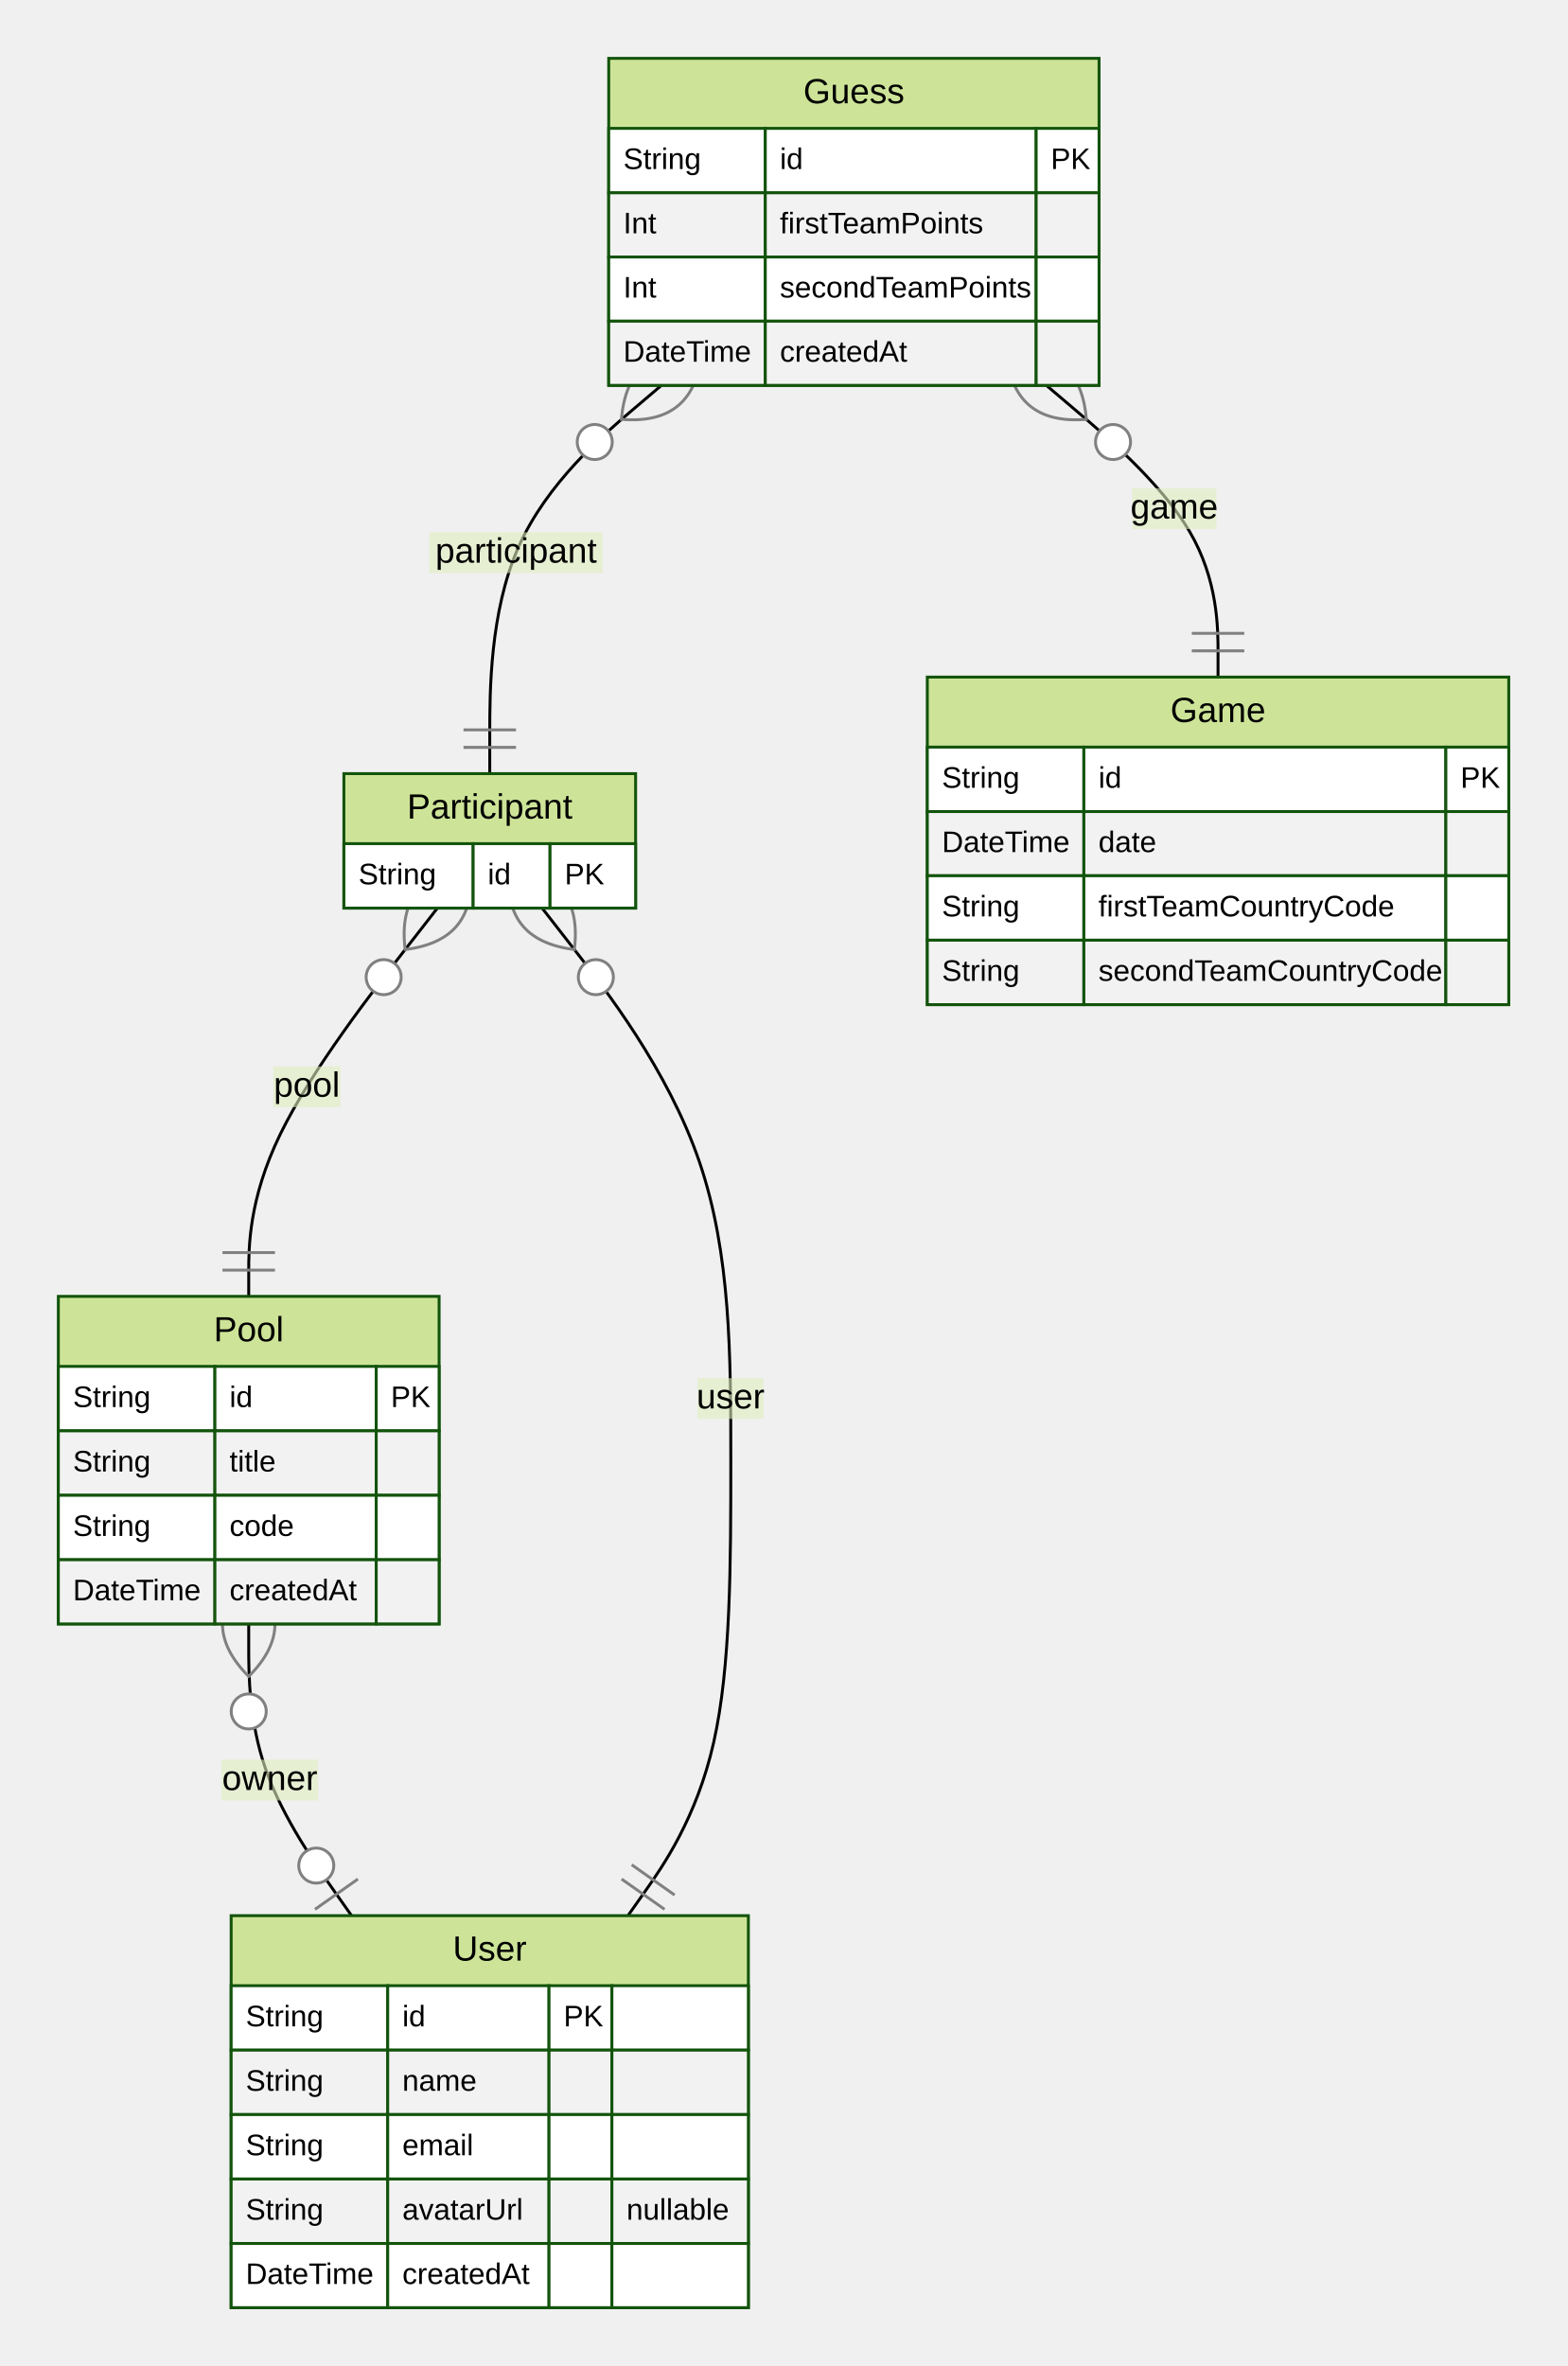
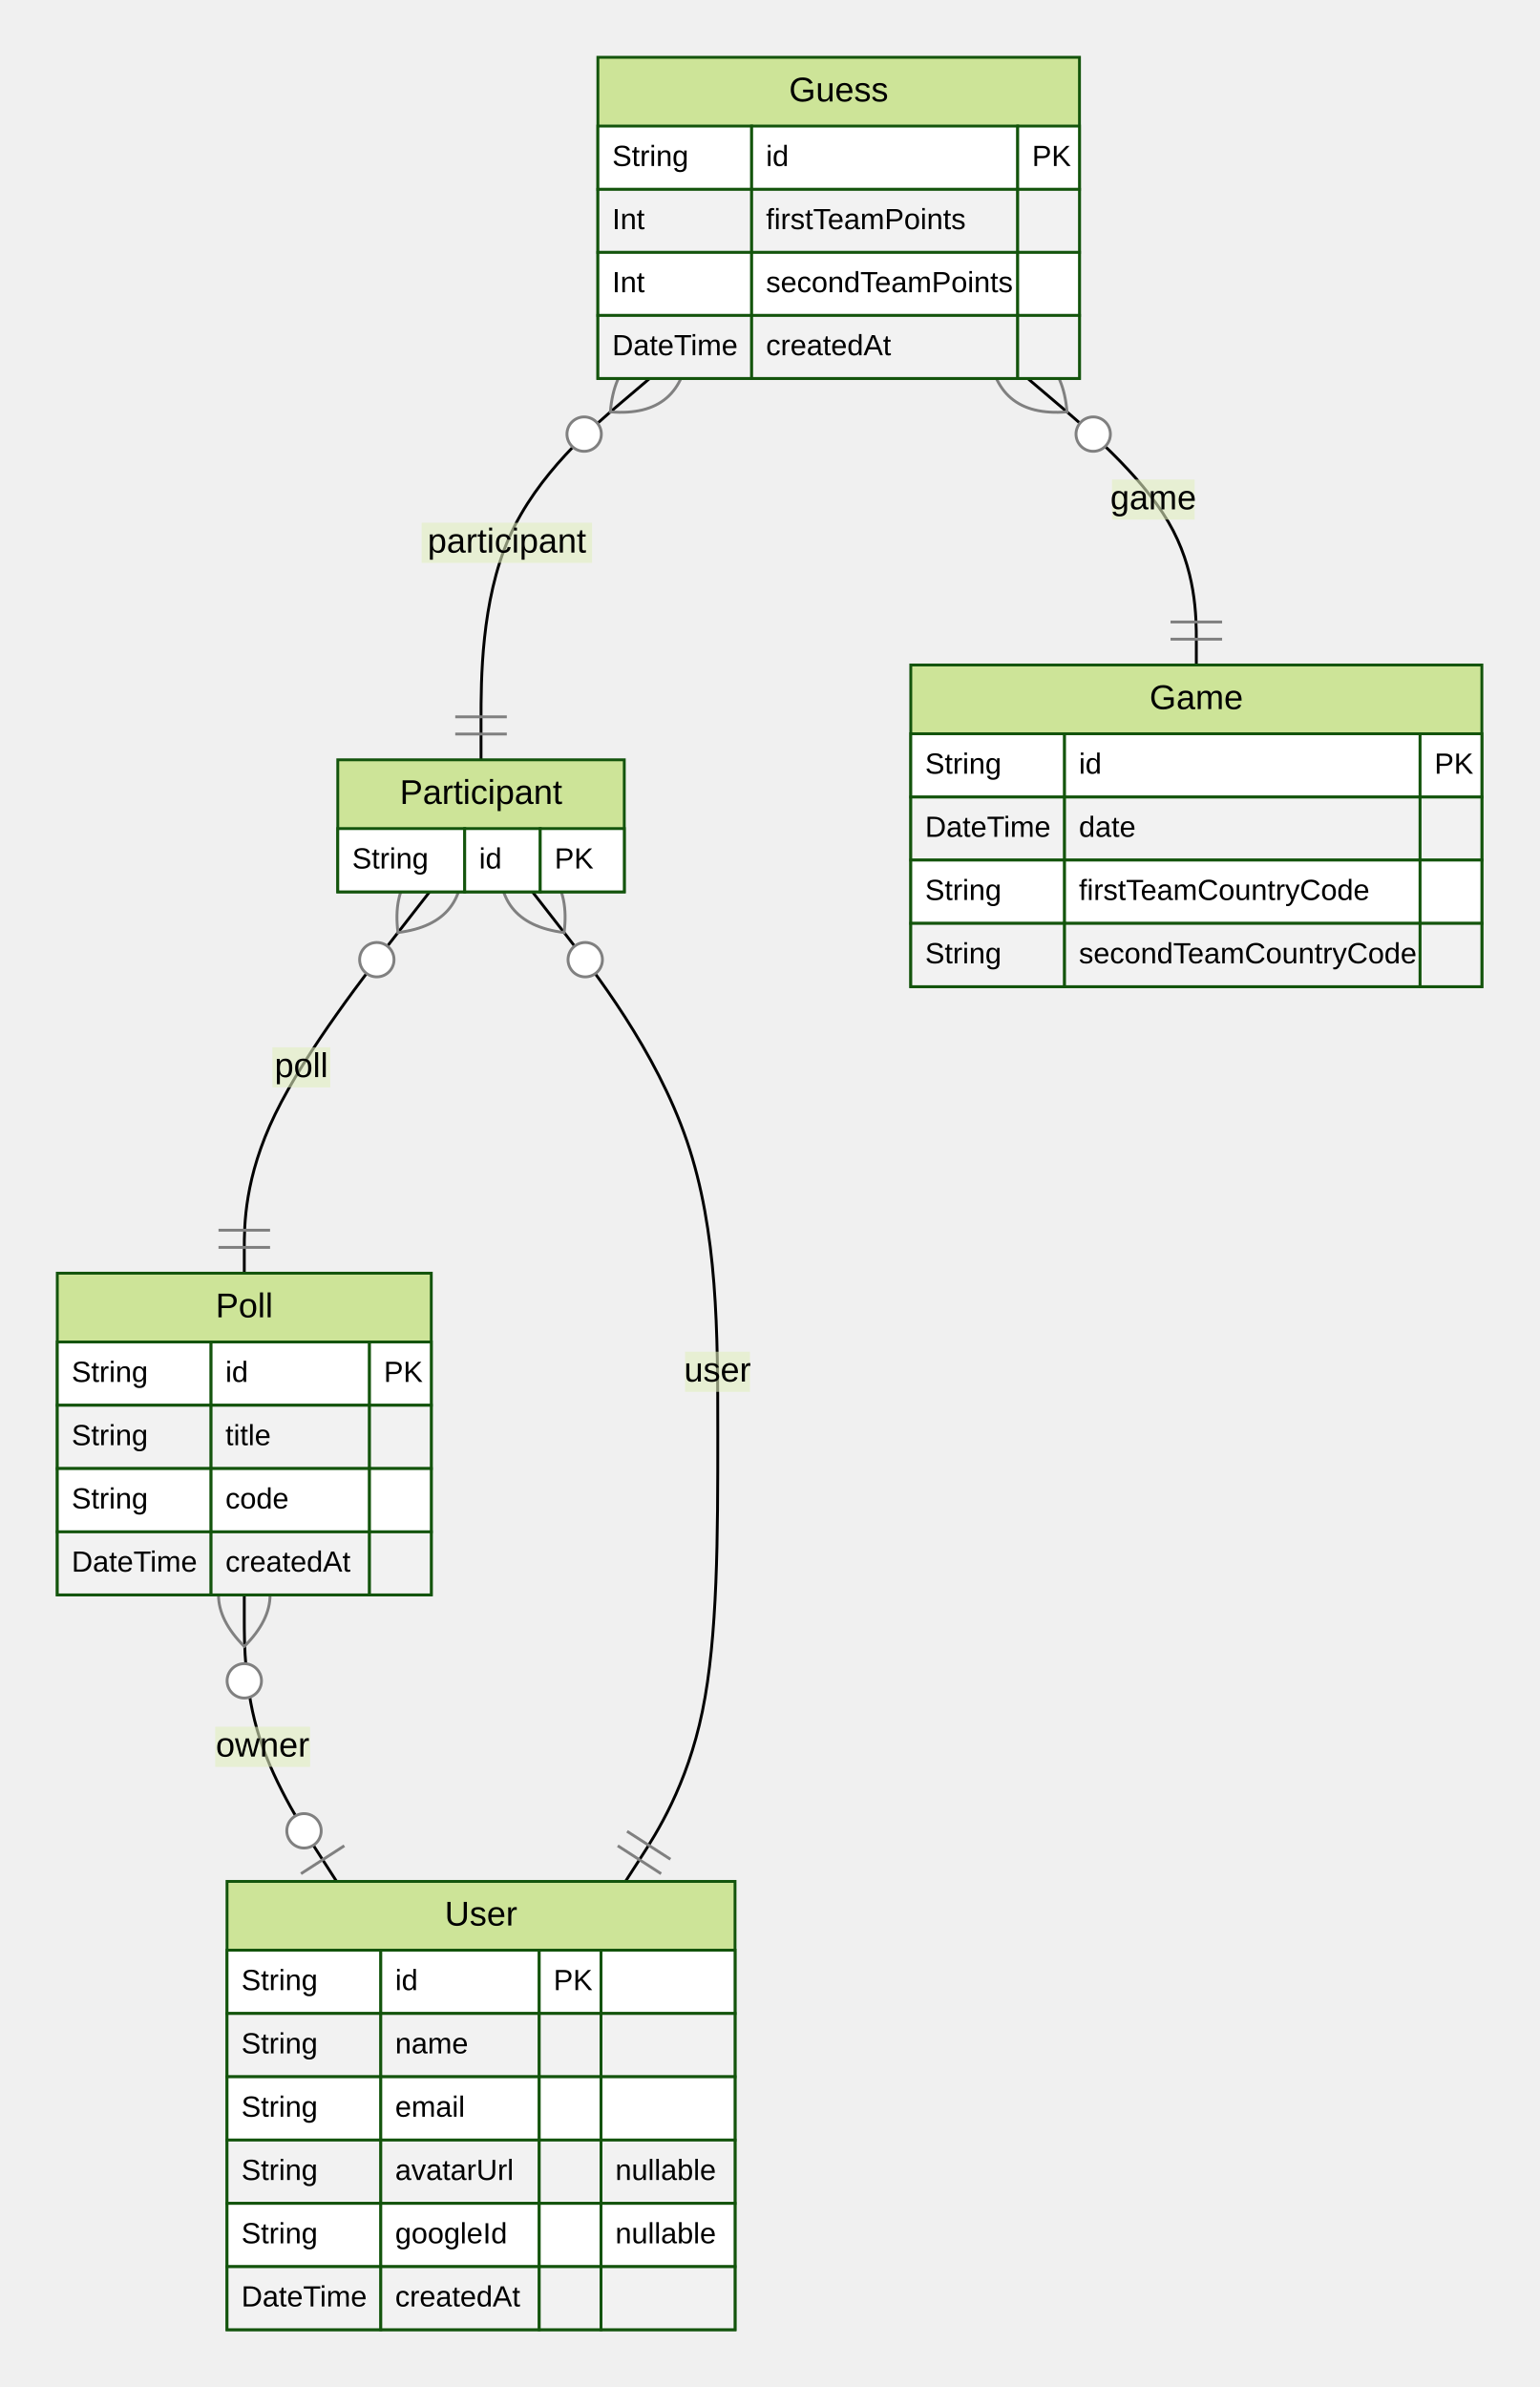
- <svg xmlns="http://www.w3.org/2000/svg" aria-labelledby="chart-title-mermaid-0 chart-desc-mermaid-0" role="img" viewBox="0 0 537.227 811.01" style="max-width: 537.227px; background-color: white;" width="100%" id="mermaid-0">
+ <svg xmlns="http://www.w3.org/2000/svg" aria-labelledby="chart-title-mermaid-0 chart-desc-mermaid-0" role="img" viewBox="0 0 537.227 833.102" style="max-width: 537.227px; background-color: white;" width="100%" id="mermaid-0">
  <style>#mermaid-0 {font-family:"trebuchet ms",verdana,arial,sans-serif;font-size:16px;fill:#000000;}#mermaid-0 .error-icon{fill:#552222;}#mermaid-0 .error-text{fill:#552222;stroke:#552222;}#mermaid-0 .edge-thickness-normal{stroke-width:2px;}#mermaid-0 .edge-thickness-thick{stroke-width:3.5px;}#mermaid-0 .edge-pattern-solid{stroke-dasharray:0;}#mermaid-0 .edge-pattern-dashed{stroke-dasharray:3;}#mermaid-0 .edge-pattern-dotted{stroke-dasharray:2;}#mermaid-0 .marker{fill:#000000;stroke:#000000;}#mermaid-0 .marker.cross{stroke:#000000;}#mermaid-0 svg{font-family:"trebuchet ms",verdana,arial,sans-serif;font-size:16px;}#mermaid-0 .entityBox{fill:#cde498;stroke:#13540c;}#mermaid-0 .attributeBoxOdd{fill:#ffffff;stroke:#13540c;}#mermaid-0 .attributeBoxEven{fill:#f2f2f2;stroke:#13540c;}#mermaid-0 .relationshipLabelBox{fill:hsl(78.158, 58.462%, 84.51%);opacity:0.7;background-color:hsl(78.158, 58.462%, 84.51%);}#mermaid-0 .relationshipLabelBox rect{opacity:0.5;}#mermaid-0 .relationshipLine{stroke:#000000;}#mermaid-0 :root{--mermaid-font-family:"trebuchet ms",verdana,arial,sans-serif;}</style>
  <g />
  <defs>
    <marker orient="auto" markerHeight="18" markerWidth="18" refY="9" refX="0" id="ONLY_ONE_START">
      <path d="M9,0 L9,18 M15,0 L15,18" fill="none" stroke="gray" />
    </marker>
  </defs>
  <defs>
    <marker orient="auto" markerHeight="18" markerWidth="18" refY="9" refX="18" id="ONLY_ONE_END">
      <path d="M3,0 L3,18 M9,0 L9,18" fill="none" stroke="gray" />
    </marker>
  </defs>
  <defs>
    <marker orient="auto" markerHeight="18" markerWidth="30" refY="9" refX="0" id="ZERO_OR_ONE_START">
      <circle r="6" cy="9" cx="21" fill="white" stroke="gray" />
      <path d="M9,0 L9,18" fill="none" stroke="gray" />
    </marker>
  </defs>
  <defs>
    <marker orient="auto" markerHeight="18" markerWidth="30" refY="9" refX="30" id="ZERO_OR_ONE_END">
      <circle r="6" cy="9" cx="9" fill="white" stroke="gray" />
      <path d="M21,0 L21,18" fill="none" stroke="gray" />
    </marker>
  </defs>
  <defs>
    <marker orient="auto" markerHeight="36" markerWidth="45" refY="18" refX="18" id="ONE_OR_MORE_START">
      <path d="M0,18 Q 18,0 36,18 Q 18,36 0,18 M42,9 L42,27" fill="none" stroke="gray" />
    </marker>
  </defs>
  <defs>
    <marker orient="auto" markerHeight="36" markerWidth="45" refY="18" refX="27" id="ONE_OR_MORE_END">
      <path d="M3,9 L3,27 M9,18 Q27,0 45,18 Q27,36 9,18" fill="none" stroke="gray" />
    </marker>
  </defs>
  <defs>
    <marker orient="auto" markerHeight="36" markerWidth="57" refY="18" refX="18" id="ZERO_OR_MORE_START">
      <circle r="6" cy="18" cx="48" fill="white" stroke="gray" />
      <path d="M0,18 Q18,0 36,18 Q18,36 0,18" fill="none" stroke="gray" />
    </marker>
  </defs>
  <defs>
    <marker orient="auto" markerHeight="36" markerWidth="57" refY="18" refX="39" id="ZERO_OR_MORE_END">
      <circle r="6" cy="18" cx="9" fill="white" stroke="gray" />
      <path d="M21,18 Q39,0 57,18 Q39,36 21,18" fill="none" stroke="gray" />
    </marker>
  </defs>
-   <path marker-start="url(#ZERO_OR_MORE_START)" marker-end="url(#ZERO_OR_ONE_END)" fill="none" stroke="gray" d="M85.266,556.643L85.266,564.976C85.266,573.309,85.266,589.976,91.142,606.643C97.018,623.309,108.771,639.976,114.647,648.309L120.523,656.643" class="er relationshipLine" />
-   <path marker-start="url(#ZERO_OR_MORE_START)" marker-end="url(#ONLY_ONE_END)" fill="none" stroke="gray" d="M185.841,311.275L196.622,325.124C207.404,338.973,228.968,366.67,239.749,398.208C250.531,429.746,250.531,465.126,250.531,500.505C250.531,535.884,250.531,571.263,244.655,597.286C238.779,623.309,227.026,639.976,221.15,648.309L215.273,656.643" class="er relationshipLine" />
+   <path marker-start="url(#ZERO_OR_MORE_START)" marker-end="url(#ZERO_OR_ONE_END)" fill="none" stroke="gray" d="M85.266,556.643L85.266,564.976C85.266,573.309,85.266,589.976,90.636,606.643C96.006,623.309,106.746,639.976,112.116,648.309L117.486,656.643" class="er relationshipLine" />
+   <path marker-start="url(#ZERO_OR_MORE_START)" marker-end="url(#ONLY_ONE_END)" fill="none" stroke="gray" d="M185.841,311.275L196.622,325.124C207.404,338.973,228.968,366.67,239.749,398.208C250.531,429.746,250.531,465.126,250.531,500.505C250.531,535.884,250.531,571.263,245.161,597.286C239.791,623.309,229.051,639.976,223.681,648.309L218.311,656.643" class="er relationshipLine" />
  <path marker-start="url(#ZERO_OR_MORE_START)" marker-end="url(#ONLY_ONE_END)" fill="none" stroke="gray" d="M149.956,311.275L139.174,325.124C128.393,338.973,106.829,366.67,96.047,388.852C85.266,411.034,85.266,427.701,85.266,436.034L85.266,444.367" class="er relationshipLine" />
  <path marker-start="url(#ZERO_OR_MORE_START)" marker-end="url(#ONLY_ONE_END)" fill="none" stroke="gray" d="M358.705,132.092L368.515,140.425C378.324,148.758,397.943,165.425,407.753,182.092C417.562,198.758,417.562,215.425,417.562,223.758L417.562,232.092" class="er relationshipLine" />
  <path marker-start="url(#ZERO_OR_MORE_START)" marker-end="url(#ONLY_ONE_END)" fill="none" stroke="gray" d="M226.756,132.092L216.946,140.425C207.137,148.758,187.518,165.425,177.708,187.607C167.898,209.789,167.898,237.486,167.898,251.335L167.898,265.184" class="er relationshipLine" />
-   <g transform="translate(20,444.3672 )" id="Pool">
+   <g transform="translate(20,444.3672 )" id="Poll">
    <rect height="112.275" width="130.531" y="0" x="0" stroke="gray" fill-opacity="100%" fill="honeydew" class="er entityBox" />
-     <text transform="translate(65.26562,12)" style="font-family: &quot;trebuchet ms&quot;, verdana, arial, sans-serif;; font-size: 12px" text-anchor="middle" dominant-baseline="middle" y="0" x="0" id="entity-Pool" class="er entityLabel">Pool</text>
-     <rect height="22.092" width="53.672" y="24" x="0" stroke="gray" fill-opacity="100%" fill="honeydew" class="er attributeBoxOdd" />
-     <text transform="translate(5,35.0459)" style="font-family: &quot;trebuchet ms&quot;, verdana, arial, sans-serif;; font-size: 10.2px" text-anchor="left" dominant-baseline="middle" y="0" x="0" id="entity-Pool-attr-1-type" class="er entityLabel">String</text>
+     <text transform="translate(65.26562,12)" style="font-family: &quot;trebuchet ms&quot;, verdana, arial, sans-serif;; font-size: 12px" text-anchor="middle" dominant-baseline="middle" y="0" x="0" id="entity-Poll" class="er entityLabel">Poll</text>
+     <rect height="22.092" width="53.672" y="24" x="0" stroke="gray" fill-opacity="100%" fill="honeydew" class="er attributeBoxOdd" />
+     <text transform="translate(5,35.0459)" style="font-family: &quot;trebuchet ms&quot;, verdana, arial, sans-serif;; font-size: 10.2px" text-anchor="left" dominant-baseline="middle" y="0" x="0" id="entity-Poll-attr-1-type" class="er entityLabel">String</text>
    <rect height="22.092" width="55.297" y="24" x="53.672" stroke="gray" fill-opacity="100%" fill="honeydew" class="er attributeBoxOdd" />
-     <text transform="translate(58.67188,35.0459)" style="font-family: &quot;trebuchet ms&quot;, verdana, arial, sans-serif;; font-size: 10.2px" text-anchor="left" dominant-baseline="middle" y="0" x="0" id="entity-Pool-attr-1-name" class="er entityLabel">id</text>
+     <text transform="translate(58.67188,35.0459)" style="font-family: &quot;trebuchet ms&quot;, verdana, arial, sans-serif;; font-size: 10.2px" text-anchor="left" dominant-baseline="middle" y="0" x="0" id="entity-Poll-attr-1-name" class="er entityLabel">id</text>
    <rect height="22.092" width="21.562" y="24" x="108.969" stroke="gray" fill-opacity="100%" fill="honeydew" class="er attributeBoxOdd" />
-     <text transform="translate(113.9688,35.0459)" style="font-family: &quot;trebuchet ms&quot;, verdana, arial, sans-serif;; font-size: 10.2px" text-anchor="left" dominant-baseline="middle" y="0" x="0" id="entity-Pool-attr-1-key" class="er entityLabel">PK</text>
+     <text transform="translate(113.9688,35.0459)" style="font-family: &quot;trebuchet ms&quot;, verdana, arial, sans-serif;; font-size: 10.2px" text-anchor="left" dominant-baseline="middle" y="0" x="0" id="entity-Poll-attr-1-key" class="er entityLabel">PK</text>
    <rect height="22.092" width="53.672" y="46.092" x="0" stroke="gray" fill-opacity="100%" fill="honeydew" class="er attributeBoxEven" />
-     <text transform="translate(5,57.1377)" style="font-family: &quot;trebuchet ms&quot;, verdana, arial, sans-serif;; font-size: 10.2px" text-anchor="left" dominant-baseline="middle" y="0" x="0" id="entity-Pool-attr-2-type" class="er entityLabel">String</text>
+     <text transform="translate(5,57.1377)" style="font-family: &quot;trebuchet ms&quot;, verdana, arial, sans-serif;; font-size: 10.2px" text-anchor="left" dominant-baseline="middle" y="0" x="0" id="entity-Poll-attr-2-type" class="er entityLabel">String</text>
    <rect height="22.092" width="55.297" y="46.092" x="53.672" stroke="gray" fill-opacity="100%" fill="honeydew" class="er attributeBoxEven" />
-     <text transform="translate(58.67188,57.1377)" style="font-family: &quot;trebuchet ms&quot;, verdana, arial, sans-serif;; font-size: 10.2px" text-anchor="left" dominant-baseline="middle" y="0" x="0" id="entity-Pool-attr-2-name" class="er entityLabel">title</text>
+     <text transform="translate(58.67188,57.1377)" style="font-family: &quot;trebuchet ms&quot;, verdana, arial, sans-serif;; font-size: 10.2px" text-anchor="left" dominant-baseline="middle" y="0" x="0" id="entity-Poll-attr-2-name" class="er entityLabel">title</text>
    <rect height="22.092" width="21.562" y="46.092" x="108.969" stroke="gray" fill-opacity="100%" fill="honeydew" class="er attributeBoxEven" />
-     <text transform="translate(113.9688,57.1377)" style="font-family: &quot;trebuchet ms&quot;, verdana, arial, sans-serif;; font-size: 10.2px" text-anchor="left" dominant-baseline="middle" y="0" x="0" id="entity-Pool-attr-2-key" class="er entityLabel" />
+     <text transform="translate(113.9688,57.1377)" style="font-family: &quot;trebuchet ms&quot;, verdana, arial, sans-serif;; font-size: 10.2px" text-anchor="left" dominant-baseline="middle" y="0" x="0" id="entity-Poll-attr-2-key" class="er entityLabel" />
    <rect height="22.092" width="53.672" y="68.184" x="0" stroke="gray" fill-opacity="100%" fill="honeydew" class="er attributeBoxOdd" />
-     <text transform="translate(5,79.22949)" style="font-family: &quot;trebuchet ms&quot;, verdana, arial, sans-serif;; font-size: 10.2px" text-anchor="left" dominant-baseline="middle" y="0" x="0" id="entity-Pool-attr-3-type" class="er entityLabel">String</text>
+     <text transform="translate(5,79.22949)" style="font-family: &quot;trebuchet ms&quot;, verdana, arial, sans-serif;; font-size: 10.2px" text-anchor="left" dominant-baseline="middle" y="0" x="0" id="entity-Poll-attr-3-type" class="er entityLabel">String</text>
    <rect height="22.092" width="55.297" y="68.184" x="53.672" stroke="gray" fill-opacity="100%" fill="honeydew" class="er attributeBoxOdd" />
-     <text transform="translate(58.67188,79.22949)" style="font-family: &quot;trebuchet ms&quot;, verdana, arial, sans-serif;; font-size: 10.2px" text-anchor="left" dominant-baseline="middle" y="0" x="0" id="entity-Pool-attr-3-name" class="er entityLabel">code</text>
+     <text transform="translate(58.67188,79.22949)" style="font-family: &quot;trebuchet ms&quot;, verdana, arial, sans-serif;; font-size: 10.2px" text-anchor="left" dominant-baseline="middle" y="0" x="0" id="entity-Poll-attr-3-name" class="er entityLabel">code</text>
    <rect height="22.092" width="21.562" y="68.184" x="108.969" stroke="gray" fill-opacity="100%" fill="honeydew" class="er attributeBoxOdd" />
-     <text transform="translate(113.9688,79.22949)" style="font-family: &quot;trebuchet ms&quot;, verdana, arial, sans-serif;; font-size: 10.2px" text-anchor="left" dominant-baseline="middle" y="0" x="0" id="entity-Pool-attr-3-key" class="er entityLabel" />
+     <text transform="translate(113.9688,79.22949)" style="font-family: &quot;trebuchet ms&quot;, verdana, arial, sans-serif;; font-size: 10.2px" text-anchor="left" dominant-baseline="middle" y="0" x="0" id="entity-Poll-attr-3-key" class="er entityLabel" />
    <rect height="22" width="53.672" y="90.275" x="0" stroke="gray" fill-opacity="100%" fill="honeydew" class="er attributeBoxEven" />
-     <text transform="translate(5,101.2754)" style="font-family: &quot;trebuchet ms&quot;, verdana, arial, sans-serif;; font-size: 10.2px" text-anchor="left" dominant-baseline="middle" y="0" x="0" id="entity-Pool-attr-4-type" class="er entityLabel">DateTime</text>
+     <text transform="translate(5,101.2754)" style="font-family: &quot;trebuchet ms&quot;, verdana, arial, sans-serif;; font-size: 10.2px" text-anchor="left" dominant-baseline="middle" y="0" x="0" id="entity-Poll-attr-4-type" class="er entityLabel">DateTime</text>
    <rect height="22" width="55.297" y="90.275" x="53.672" stroke="gray" fill-opacity="100%" fill="honeydew" class="er attributeBoxEven" />
-     <text transform="translate(58.67188,101.2754)" style="font-family: &quot;trebuchet ms&quot;, verdana, arial, sans-serif;; font-size: 10.2px" text-anchor="left" dominant-baseline="middle" y="0" x="0" id="entity-Pool-attr-4-name" class="er entityLabel">createdAt</text>
+     <text transform="translate(58.67188,101.2754)" style="font-family: &quot;trebuchet ms&quot;, verdana, arial, sans-serif;; font-size: 10.2px" text-anchor="left" dominant-baseline="middle" y="0" x="0" id="entity-Poll-attr-4-name" class="er entityLabel">createdAt</text>
    <rect height="22" width="21.562" y="90.275" x="108.969" stroke="gray" fill-opacity="100%" fill="honeydew" class="er attributeBoxEven" />
-     <text transform="translate(113.9688,101.2754)" style="font-family: &quot;trebuchet ms&quot;, verdana, arial, sans-serif;; font-size: 10.2px" text-anchor="left" dominant-baseline="middle" y="0" x="0" id="entity-Pool-attr-4-key" class="er entityLabel" />
+     <text transform="translate(113.9688,101.2754)" style="font-family: &quot;trebuchet ms&quot;, verdana, arial, sans-serif;; font-size: 10.2px" text-anchor="left" dominant-baseline="middle" y="0" x="0" id="entity-Poll-attr-4-key" class="er entityLabel" />
  </g>
  <g transform="translate(117.8984,265.1836 )" id="Participant">
    <rect height="46.092" width="100" y="0" x="0" stroke="gray" fill-opacity="100%" fill="honeydew" class="er entityBox" />
    <text transform="translate(50,12)" style="font-family: &quot;trebuchet ms&quot;, verdana, arial, sans-serif;; font-size: 12px" text-anchor="middle" dominant-baseline="middle" y="0" x="0" id="entity-Participant" class="er entityLabel">Participant</text>
    <rect height="22.092" width="44.302" y="24" x="0" stroke="gray" fill-opacity="100%" fill="honeydew" class="er attributeBoxOdd" />
    <text transform="translate(5,35.0459)" style="font-family: &quot;trebuchet ms&quot;, verdana, arial, sans-serif;; font-size: 10.2px" text-anchor="left" dominant-baseline="middle" y="0" x="0" id="entity-Participant-attr-1-type" class="er entityLabel">String</text>
    <rect height="22.092" width="26.365" y="24" x="44.302" stroke="gray" fill-opacity="100%" fill="honeydew" class="er attributeBoxOdd" />
    <text transform="translate(49.30208,35.0459)" style="font-family: &quot;trebuchet ms&quot;, verdana, arial, sans-serif;; font-size: 10.2px" text-anchor="left" dominant-baseline="middle" y="0" x="0" id="entity-Participant-attr-1-name" class="er entityLabel">id</text>
    <rect height="22.092" width="29.333" y="24" x="70.667" stroke="gray" fill-opacity="100%" fill="honeydew" class="er attributeBoxOdd" />
    <text transform="translate(75.66667,35.0459)" style="font-family: &quot;trebuchet ms&quot;, verdana, arial, sans-serif;; font-size: 10.2px" text-anchor="left" dominant-baseline="middle" y="0" x="0" id="entity-Participant-attr-1-key" class="er entityLabel">PK</text>
  </g>
  <g transform="translate(79.24219,656.6426 )" id="User">
-     <rect height="134.367" width="177.312" y="0" x="0" stroke="gray" fill-opacity="100%" fill="honeydew" class="er entityBox" />
+     <rect height="156.459" width="177.312" y="0" x="0" stroke="gray" fill-opacity="100%" fill="honeydew" class="er entityBox" />
    <text transform="translate(88.65625,12)" style="font-family: &quot;trebuchet ms&quot;, verdana, arial, sans-serif;; font-size: 12px" text-anchor="middle" dominant-baseline="middle" y="0" x="0" id="entity-User" class="er entityLabel">User</text>
    <rect height="22.092" width="53.672" y="24" x="0" stroke="gray" fill-opacity="100%" fill="honeydew" class="er attributeBoxOdd" />
    <text transform="translate(5,35.0459)" style="font-family: &quot;trebuchet ms&quot;, verdana, arial, sans-serif;; font-size: 10.2px" text-anchor="left" dominant-baseline="middle" y="0" x="0" id="entity-User-attr-1-type" class="er entityLabel">String</text>
    <rect height="22.092" width="55.297" y="24" x="53.672" stroke="gray" fill-opacity="100%" fill="honeydew" class="er attributeBoxOdd" />
    <text transform="translate(58.67188,35.0459)" style="font-family: &quot;trebuchet ms&quot;, verdana, arial, sans-serif;; font-size: 10.2px" text-anchor="left" dominant-baseline="middle" y="0" x="0" id="entity-User-attr-1-name" class="er entityLabel">id</text>
    <rect height="22.092" width="21.562" y="24" x="108.969" stroke="gray" fill-opacity="100%" fill="honeydew" class="er attributeBoxOdd" />
    <text transform="translate(113.9688,35.0459)" style="font-family: &quot;trebuchet ms&quot;, verdana, arial, sans-serif;; font-size: 10.2px" text-anchor="left" dominant-baseline="middle" y="0" x="0" id="entity-User-attr-1-key" class="er entityLabel">PK</text>
    <rect height="22.092" width="46.781" y="24" x="130.531" stroke="gray" fill-opacity="100%" fill="honeydew" class="er attributeBoxOdd" />
    <text transform="translate(135.5312,35.0459)" style="font-family: &quot;trebuchet ms&quot;, verdana, arial, sans-serif;; font-size: 10.2px" text-anchor="left" dominant-baseline="middle" y="0" x="0" id="entity-User-attr-1-comment" class="er entityLabel" />
    <rect height="22.092" width="53.672" y="46.092" x="0" stroke="gray" fill-opacity="100%" fill="honeydew" class="er attributeBoxEven" />
    <text transform="translate(5,57.1377)" style="font-family: &quot;trebuchet ms&quot;, verdana, arial, sans-serif;; font-size: 10.2px" text-anchor="left" dominant-baseline="middle" y="0" x="0" id="entity-User-attr-2-type" class="er entityLabel">String</text>
    <rect height="22.092" width="55.297" y="46.092" x="53.672" stroke="gray" fill-opacity="100%" fill="honeydew" class="er attributeBoxEven" />
    <text transform="translate(58.67188,57.1377)" style="font-family: &quot;trebuchet ms&quot;, verdana, arial, sans-serif;; font-size: 10.2px" text-anchor="left" dominant-baseline="middle" y="0" x="0" id="entity-User-attr-2-name" class="er entityLabel">name</text>
    <rect height="22.092" width="21.562" y="46.092" x="108.969" stroke="gray" fill-opacity="100%" fill="honeydew" class="er attributeBoxEven" />
    <text transform="translate(113.9688,57.1377)" style="font-family: &quot;trebuchet ms&quot;, verdana, arial, sans-serif;; font-size: 10.2px" text-anchor="left" dominant-baseline="middle" y="0" x="0" id="entity-User-attr-2-key" class="er entityLabel" />
    <rect height="22.092" width="46.781" y="46.092" x="130.531" stroke="gray" fill-opacity="100%" fill="honeydew" class="er attributeBoxEven" />
    <text transform="translate(135.5312,57.1377)" style="font-family: &quot;trebuchet ms&quot;, verdana, arial, sans-serif;; font-size: 10.2px" text-anchor="left" dominant-baseline="middle" y="0" x="0" id="entity-User-attr-2-comment" class="er entityLabel" />
    <rect height="22.092" width="53.672" y="68.184" x="0" stroke="gray" fill-opacity="100%" fill="honeydew" class="er attributeBoxOdd" />
    <text transform="translate(5,79.22949)" style="font-family: &quot;trebuchet ms&quot;, verdana, arial, sans-serif;; font-size: 10.2px" text-anchor="left" dominant-baseline="middle" y="0" x="0" id="entity-User-attr-3-type" class="er entityLabel">String</text>
    <rect height="22.092" width="55.297" y="68.184" x="53.672" stroke="gray" fill-opacity="100%" fill="honeydew" class="er attributeBoxOdd" />
    <text transform="translate(58.67188,79.22949)" style="font-family: &quot;trebuchet ms&quot;, verdana, arial, sans-serif;; font-size: 10.2px" text-anchor="left" dominant-baseline="middle" y="0" x="0" id="entity-User-attr-3-name" class="er entityLabel">email</text>
    <rect height="22.092" width="21.562" y="68.184" x="108.969" stroke="gray" fill-opacity="100%" fill="honeydew" class="er attributeBoxOdd" />
    <text transform="translate(113.9688,79.22949)" style="font-family: &quot;trebuchet ms&quot;, verdana, arial, sans-serif;; font-size: 10.2px" text-anchor="left" dominant-baseline="middle" y="0" x="0" id="entity-User-attr-3-key" class="er entityLabel" />
    <rect height="22.092" width="46.781" y="68.184" x="130.531" stroke="gray" fill-opacity="100%" fill="honeydew" class="er attributeBoxOdd" />
    <text transform="translate(135.5312,79.22949)" style="font-family: &quot;trebuchet ms&quot;, verdana, arial, sans-serif;; font-size: 10.2px" text-anchor="left" dominant-baseline="middle" y="0" x="0" id="entity-User-attr-3-comment" class="er entityLabel" />
    <rect height="22.092" width="53.672" y="90.275" x="0" stroke="gray" fill-opacity="100%" fill="honeydew" class="er attributeBoxEven" />
    <text transform="translate(5,101.3213)" style="font-family: &quot;trebuchet ms&quot;, verdana, arial, sans-serif;; font-size: 10.2px" text-anchor="left" dominant-baseline="middle" y="0" x="0" id="entity-User-attr-4-type" class="er entityLabel">String</text>
    <rect height="22.092" width="55.297" y="90.275" x="53.672" stroke="gray" fill-opacity="100%" fill="honeydew" class="er attributeBoxEven" />
    <text transform="translate(58.67188,101.3213)" style="font-family: &quot;trebuchet ms&quot;, verdana, arial, sans-serif;; font-size: 10.2px" text-anchor="left" dominant-baseline="middle" y="0" x="0" id="entity-User-attr-4-name" class="er entityLabel">avatarUrl</text>
    <rect height="22.092" width="21.562" y="90.275" x="108.969" stroke="gray" fill-opacity="100%" fill="honeydew" class="er attributeBoxEven" />
    <text transform="translate(113.9688,101.3213)" style="font-family: &quot;trebuchet ms&quot;, verdana, arial, sans-serif;; font-size: 10.2px" text-anchor="left" dominant-baseline="middle" y="0" x="0" id="entity-User-attr-4-key" class="er entityLabel" />
    <rect height="22.092" width="46.781" y="90.275" x="130.531" stroke="gray" fill-opacity="100%" fill="honeydew" class="er attributeBoxEven" />
    <text transform="translate(135.5312,101.3213)" style="font-family: &quot;trebuchet ms&quot;, verdana, arial, sans-serif;; font-size: 10.2px" text-anchor="left" dominant-baseline="middle" y="0" x="0" id="entity-User-attr-4-comment" class="er entityLabel">nullable</text>
-     <rect height="22" width="53.672" y="112.367" x="0" stroke="gray" fill-opacity="100%" fill="honeydew" class="er attributeBoxOdd" />
-     <text transform="translate(5,123.3672)" style="font-family: &quot;trebuchet ms&quot;, verdana, arial, sans-serif;; font-size: 10.2px" text-anchor="left" dominant-baseline="middle" y="0" x="0" id="entity-User-attr-5-type" class="er entityLabel">DateTime</text>
-     <rect height="22" width="55.297" y="112.367" x="53.672" stroke="gray" fill-opacity="100%" fill="honeydew" class="er attributeBoxOdd" />
-     <text transform="translate(58.67188,123.3672)" style="font-family: &quot;trebuchet ms&quot;, verdana, arial, sans-serif;; font-size: 10.2px" text-anchor="left" dominant-baseline="middle" y="0" x="0" id="entity-User-attr-5-name" class="er entityLabel">createdAt</text>
-     <rect height="22" width="21.562" y="112.367" x="108.969" stroke="gray" fill-opacity="100%" fill="honeydew" class="er attributeBoxOdd" />
-     <text transform="translate(113.9688,123.3672)" style="font-family: &quot;trebuchet ms&quot;, verdana, arial, sans-serif;; font-size: 10.2px" text-anchor="left" dominant-baseline="middle" y="0" x="0" id="entity-User-attr-5-key" class="er entityLabel" />
-     <rect height="22" width="46.781" y="112.367" x="130.531" stroke="gray" fill-opacity="100%" fill="honeydew" class="er attributeBoxOdd" />
-     <text transform="translate(135.5312,123.3672)" style="font-family: &quot;trebuchet ms&quot;, verdana, arial, sans-serif;; font-size: 10.2px" text-anchor="left" dominant-baseline="middle" y="0" x="0" id="entity-User-attr-5-comment" class="er entityLabel" />
+     <rect height="22.092" width="53.672" y="112.367" x="0" stroke="gray" fill-opacity="100%" fill="honeydew" class="er attributeBoxOdd" />
+     <text transform="translate(5,123.4131)" style="font-family: &quot;trebuchet ms&quot;, verdana, arial, sans-serif;; font-size: 10.2px" text-anchor="left" dominant-baseline="middle" y="0" x="0" id="entity-User-attr-5-type" class="er entityLabel">String</text>
+     <rect height="22.092" width="55.297" y="112.367" x="53.672" stroke="gray" fill-opacity="100%" fill="honeydew" class="er attributeBoxOdd" />
+     <text transform="translate(58.67188,123.4131)" style="font-family: &quot;trebuchet ms&quot;, verdana, arial, sans-serif;; font-size: 10.2px" text-anchor="left" dominant-baseline="middle" y="0" x="0" id="entity-User-attr-5-name" class="er entityLabel">googleId</text>
+     <rect height="22.092" width="21.562" y="112.367" x="108.969" stroke="gray" fill-opacity="100%" fill="honeydew" class="er attributeBoxOdd" />
+     <text transform="translate(113.9688,123.4131)" style="font-family: &quot;trebuchet ms&quot;, verdana, arial, sans-serif;; font-size: 10.2px" text-anchor="left" dominant-baseline="middle" y="0" x="0" id="entity-User-attr-5-key" class="er entityLabel" />
+     <rect height="22.092" width="46.781" y="112.367" x="130.531" stroke="gray" fill-opacity="100%" fill="honeydew" class="er attributeBoxOdd" />
+     <text transform="translate(135.5312,123.4131)" style="font-family: &quot;trebuchet ms&quot;, verdana, arial, sans-serif;; font-size: 10.2px" text-anchor="left" dominant-baseline="middle" y="0" x="0" id="entity-User-attr-5-comment" class="er entityLabel">nullable</text>
+     <rect height="22" width="53.672" y="134.459" x="0" stroke="gray" fill-opacity="100%" fill="honeydew" class="er attributeBoxEven" />
+     <text transform="translate(5,145.459)" style="font-family: &quot;trebuchet ms&quot;, verdana, arial, sans-serif;; font-size: 10.2px" text-anchor="left" dominant-baseline="middle" y="0" x="0" id="entity-User-attr-6-type" class="er entityLabel">DateTime</text>
+     <rect height="22" width="55.297" y="134.459" x="53.672" stroke="gray" fill-opacity="100%" fill="honeydew" class="er attributeBoxEven" />
+     <text transform="translate(58.67188,145.459)" style="font-family: &quot;trebuchet ms&quot;, verdana, arial, sans-serif;; font-size: 10.2px" text-anchor="left" dominant-baseline="middle" y="0" x="0" id="entity-User-attr-6-name" class="er entityLabel">createdAt</text>
+     <rect height="22" width="21.562" y="134.459" x="108.969" stroke="gray" fill-opacity="100%" fill="honeydew" class="er attributeBoxEven" />
+     <text transform="translate(113.9688,145.459)" style="font-family: &quot;trebuchet ms&quot;, verdana, arial, sans-serif;; font-size: 10.2px" text-anchor="left" dominant-baseline="middle" y="0" x="0" id="entity-User-attr-6-key" class="er entityLabel" />
+     <rect height="22" width="46.781" y="134.459" x="130.531" stroke="gray" fill-opacity="100%" fill="honeydew" class="er attributeBoxEven" />
+     <text transform="translate(135.5312,145.459)" style="font-family: &quot;trebuchet ms&quot;, verdana, arial, sans-serif;; font-size: 10.2px" text-anchor="left" dominant-baseline="middle" y="0" x="0" id="entity-User-attr-6-comment" class="er entityLabel" />
  </g>
  <g transform="translate(317.8984,232.0918 )" id="Game">
    <rect height="112.275" width="199.328" y="0" x="0" stroke="gray" fill-opacity="100%" fill="honeydew" class="er entityBox" />
    <text transform="translate(99.66406,12)" style="font-family: &quot;trebuchet ms&quot;, verdana, arial, sans-serif;; font-size: 12px" text-anchor="middle" dominant-baseline="middle" y="0" x="0" id="entity-Game" class="er entityLabel">Game</text>
    <rect height="22.092" width="53.672" y="24" x="0" stroke="gray" fill-opacity="100%" fill="honeydew" class="er attributeBoxOdd" />
    <text transform="translate(5,35.0459)" style="font-family: &quot;trebuchet ms&quot;, verdana, arial, sans-serif;; font-size: 10.2px" text-anchor="left" dominant-baseline="middle" y="0" x="0" id="entity-Game-attr-1-type" class="er entityLabel">String</text>
    <rect height="22.092" width="124.094" y="24" x="53.672" stroke="gray" fill-opacity="100%" fill="honeydew" class="er attributeBoxOdd" />
    <text transform="translate(58.67188,35.0459)" style="font-family: &quot;trebuchet ms&quot;, verdana, arial, sans-serif;; font-size: 10.2px" text-anchor="left" dominant-baseline="middle" y="0" x="0" id="entity-Game-attr-1-name" class="er entityLabel">id</text>
    <rect height="22.092" width="21.562" y="24" x="177.766" stroke="gray" fill-opacity="100%" fill="honeydew" class="er attributeBoxOdd" />
    <text transform="translate(182.7656,35.0459)" style="font-family: &quot;trebuchet ms&quot;, verdana, arial, sans-serif;; font-size: 10.2px" text-anchor="left" dominant-baseline="middle" y="0" x="0" id="entity-Game-attr-1-key" class="er entityLabel">PK</text>
    <rect height="22" width="53.672" y="46.092" x="0" stroke="gray" fill-opacity="100%" fill="honeydew" class="er attributeBoxEven" />
    <text transform="translate(5,57.0918)" style="font-family: &quot;trebuchet ms&quot;, verdana, arial, sans-serif;; font-size: 10.2px" text-anchor="left" dominant-baseline="middle" y="0" x="0" id="entity-Game-attr-2-type" class="er entityLabel">DateTime</text>
    <rect height="22" width="124.094" y="46.092" x="53.672" stroke="gray" fill-opacity="100%" fill="honeydew" class="er attributeBoxEven" />
    <text transform="translate(58.67188,57.0918)" style="font-family: &quot;trebuchet ms&quot;, verdana, arial, sans-serif;; font-size: 10.2px" text-anchor="left" dominant-baseline="middle" y="0" x="0" id="entity-Game-attr-2-name" class="er entityLabel">date</text>
    <rect height="22" width="21.562" y="46.092" x="177.766" stroke="gray" fill-opacity="100%" fill="honeydew" class="er attributeBoxEven" />
    <text transform="translate(182.7656,57.0918)" style="font-family: &quot;trebuchet ms&quot;, verdana, arial, sans-serif;; font-size: 10.2px" text-anchor="left" dominant-baseline="middle" y="0" x="0" id="entity-Game-attr-2-key" class="er entityLabel" />
    <rect height="22.092" width="53.672" y="68.092" x="0" stroke="gray" fill-opacity="100%" fill="honeydew" class="er attributeBoxOdd" />
    <text transform="translate(5,79.1377)" style="font-family: &quot;trebuchet ms&quot;, verdana, arial, sans-serif;; font-size: 10.2px" text-anchor="left" dominant-baseline="middle" y="0" x="0" id="entity-Game-attr-3-type" class="er entityLabel">String</text>
    <rect height="22.092" width="124.094" y="68.092" x="53.672" stroke="gray" fill-opacity="100%" fill="honeydew" class="er attributeBoxOdd" />
    <text transform="translate(58.67188,79.1377)" style="font-family: &quot;trebuchet ms&quot;, verdana, arial, sans-serif;; font-size: 10.2px" text-anchor="left" dominant-baseline="middle" y="0" x="0" id="entity-Game-attr-3-name" class="er entityLabel">firstTeamCountryCode</text>
    <rect height="22.092" width="21.562" y="68.092" x="177.766" stroke="gray" fill-opacity="100%" fill="honeydew" class="er attributeBoxOdd" />
    <text transform="translate(182.7656,79.1377)" style="font-family: &quot;trebuchet ms&quot;, verdana, arial, sans-serif;; font-size: 10.2px" text-anchor="left" dominant-baseline="middle" y="0" x="0" id="entity-Game-attr-3-key" class="er entityLabel" />
    <rect height="22.092" width="53.672" y="90.184" x="0" stroke="gray" fill-opacity="100%" fill="honeydew" class="er attributeBoxEven" />
    <text transform="translate(5,101.2295)" style="font-family: &quot;trebuchet ms&quot;, verdana, arial, sans-serif;; font-size: 10.2px" text-anchor="left" dominant-baseline="middle" y="0" x="0" id="entity-Game-attr-4-type" class="er entityLabel">String</text>
    <rect height="22.092" width="124.094" y="90.184" x="53.672" stroke="gray" fill-opacity="100%" fill="honeydew" class="er attributeBoxEven" />
    <text transform="translate(58.67188,101.2295)" style="font-family: &quot;trebuchet ms&quot;, verdana, arial, sans-serif;; font-size: 10.2px" text-anchor="left" dominant-baseline="middle" y="0" x="0" id="entity-Game-attr-4-name" class="er entityLabel">secondTeamCountryCode</text>
    <rect height="22.092" width="21.562" y="90.184" x="177.766" stroke="gray" fill-opacity="100%" fill="honeydew" class="er attributeBoxEven" />
    <text transform="translate(182.7656,101.2295)" style="font-family: &quot;trebuchet ms&quot;, verdana, arial, sans-serif;; font-size: 10.2px" text-anchor="left" dominant-baseline="middle" y="0" x="0" id="entity-Game-attr-4-key" class="er entityLabel" />
  </g>
  <g transform="translate(208.6836,20 )" id="Guess">
    <rect height="112.092" width="168.094" y="0" x="0" stroke="gray" fill-opacity="100%" fill="honeydew" class="er entityBox" />
    <text transform="translate(84.04688,12)" style="font-family: &quot;trebuchet ms&quot;, verdana, arial, sans-serif;; font-size: 12px" text-anchor="middle" dominant-baseline="middle" y="0" x="0" id="entity-Guess" class="er entityLabel">Guess</text>
    <rect height="22.092" width="53.672" y="24" x="0" stroke="gray" fill-opacity="100%" fill="honeydew" class="er attributeBoxOdd" />
    <text transform="translate(5,35.0459)" style="font-family: &quot;trebuchet ms&quot;, verdana, arial, sans-serif;; font-size: 10.2px" text-anchor="left" dominant-baseline="middle" y="0" x="0" id="entity-Guess-attr-1-type" class="er entityLabel">String</text>
    <rect height="22.092" width="92.859" y="24" x="53.672" stroke="gray" fill-opacity="100%" fill="honeydew" class="er attributeBoxOdd" />
    <text transform="translate(58.67188,35.0459)" style="font-family: &quot;trebuchet ms&quot;, verdana, arial, sans-serif;; font-size: 10.2px" text-anchor="left" dominant-baseline="middle" y="0" x="0" id="entity-Guess-attr-1-name" class="er entityLabel">id</text>
    <rect height="22.092" width="21.562" y="24" x="146.531" stroke="gray" fill-opacity="100%" fill="honeydew" class="er attributeBoxOdd" />
    <text transform="translate(151.5312,35.0459)" style="font-family: &quot;trebuchet ms&quot;, verdana, arial, sans-serif;; font-size: 10.2px" text-anchor="left" dominant-baseline="middle" y="0" x="0" id="entity-Guess-attr-1-key" class="er entityLabel">PK</text>
    <rect height="22" width="53.672" y="46.092" x="0" stroke="gray" fill-opacity="100%" fill="honeydew" class="er attributeBoxEven" />
    <text transform="translate(5,57.0918)" style="font-family: &quot;trebuchet ms&quot;, verdana, arial, sans-serif;; font-size: 10.2px" text-anchor="left" dominant-baseline="middle" y="0" x="0" id="entity-Guess-attr-2-type" class="er entityLabel">Int</text>
    <rect height="22" width="92.859" y="46.092" x="53.672" stroke="gray" fill-opacity="100%" fill="honeydew" class="er attributeBoxEven" />
    <text transform="translate(58.67188,57.0918)" style="font-family: &quot;trebuchet ms&quot;, verdana, arial, sans-serif;; font-size: 10.2px" text-anchor="left" dominant-baseline="middle" y="0" x="0" id="entity-Guess-attr-2-name" class="er entityLabel">firstTeamPoints</text>
    <rect height="22" width="21.562" y="46.092" x="146.531" stroke="gray" fill-opacity="100%" fill="honeydew" class="er attributeBoxEven" />
    <text transform="translate(151.5312,57.0918)" style="font-family: &quot;trebuchet ms&quot;, verdana, arial, sans-serif;; font-size: 10.2px" text-anchor="left" dominant-baseline="middle" y="0" x="0" id="entity-Guess-attr-2-key" class="er entityLabel" />
    <rect height="22" width="53.672" y="68.092" x="0" stroke="gray" fill-opacity="100%" fill="honeydew" class="er attributeBoxOdd" />
    <text transform="translate(5,79.0918)" style="font-family: &quot;trebuchet ms&quot;, verdana, arial, sans-serif;; font-size: 10.2px" text-anchor="left" dominant-baseline="middle" y="0" x="0" id="entity-Guess-attr-3-type" class="er entityLabel">Int</text>
    <rect height="22" width="92.859" y="68.092" x="53.672" stroke="gray" fill-opacity="100%" fill="honeydew" class="er attributeBoxOdd" />
    <text transform="translate(58.67188,79.0918)" style="font-family: &quot;trebuchet ms&quot;, verdana, arial, sans-serif;; font-size: 10.2px" text-anchor="left" dominant-baseline="middle" y="0" x="0" id="entity-Guess-attr-3-name" class="er entityLabel">secondTeamPoints</text>
    <rect height="22" width="21.562" y="68.092" x="146.531" stroke="gray" fill-opacity="100%" fill="honeydew" class="er attributeBoxOdd" />
    <text transform="translate(151.5312,79.0918)" style="font-family: &quot;trebuchet ms&quot;, verdana, arial, sans-serif;; font-size: 10.2px" text-anchor="left" dominant-baseline="middle" y="0" x="0" id="entity-Guess-attr-3-key" class="er entityLabel" />
    <rect height="22" width="53.672" y="90.092" x="0" stroke="gray" fill-opacity="100%" fill="honeydew" class="er attributeBoxEven" />
    <text transform="translate(5,101.0918)" style="font-family: &quot;trebuchet ms&quot;, verdana, arial, sans-serif;; font-size: 10.2px" text-anchor="left" dominant-baseline="middle" y="0" x="0" id="entity-Guess-attr-4-type" class="er entityLabel">DateTime</text>
    <rect height="22" width="92.859" y="90.092" x="53.672" stroke="gray" fill-opacity="100%" fill="honeydew" class="er attributeBoxEven" />
    <text transform="translate(58.67188,101.0918)" style="font-family: &quot;trebuchet ms&quot;, verdana, arial, sans-serif;; font-size: 10.2px" text-anchor="left" dominant-baseline="middle" y="0" x="0" id="entity-Guess-attr-4-name" class="er entityLabel">createdAt</text>
    <rect height="22" width="21.562" y="90.092" x="146.531" stroke="gray" fill-opacity="100%" fill="honeydew" class="er attributeBoxEven" />
    <text transform="translate(151.5312,101.0918)" style="font-family: &quot;trebuchet ms&quot;, verdana, arial, sans-serif;; font-size: 10.2px" text-anchor="left" dominant-baseline="middle" y="0" x="0" id="entity-Guess-attr-4-key" class="er entityLabel" />
  </g>
-   <rect fill-opacity="85%" fill="white" height="14" width="33.141" y="603.179" x="75.904" class="er relationshipLabelBox" />
-   <text style="font-family: &quot;trebuchet ms&quot;, verdana, arial, sans-serif;; font-size: 12px" dominant-baseline="middle" text-anchor="middle" y="610.179" x="92.474" id="rel1" class="er relationshipLabel">owner</text>
-   <rect fill-opacity="85%" fill="white" height="14" width="22.625" y="472.382" x="239.133" class="er relationshipLabelBox" />
-   <text style="font-family: &quot;trebuchet ms&quot;, verdana, arial, sans-serif;; font-size: 12px" dominant-baseline="middle" text-anchor="middle" y="479.382" x="250.446" id="rel2" class="er relationshipLabel">user</text>
-   <rect fill-opacity="85%" fill="white" height="14" width="23.109" y="365.523" x="93.618" class="er relationshipLabelBox" />
-   <text style="font-family: &quot;trebuchet ms&quot;, verdana, arial, sans-serif;; font-size: 12px" dominant-baseline="middle" text-anchor="middle" y="372.523" x="105.172" id="rel3" class="er relationshipLabel">pool</text>
+   <rect fill-opacity="85%" fill="white" height="14" width="33.141" y="602.671" x="75.099" class="er relationshipLabelBox" />
+   <text style="font-family: &quot;trebuchet ms&quot;, verdana, arial, sans-serif;; font-size: 12px" dominant-baseline="middle" text-anchor="middle" y="609.671" x="91.669" id="rel1" class="er relationshipLabel">owner</text>
+   <rect fill-opacity="85%" fill="white" height="14" width="22.625" y="471.777" x="239.126" class="er relationshipLabelBox" />
+   <text style="font-family: &quot;trebuchet ms&quot;, verdana, arial, sans-serif;; font-size: 12px" dominant-baseline="middle" text-anchor="middle" y="478.777" x="250.438" id="rel2" class="er relationshipLabel">user</text>
+   <rect fill-opacity="85%" fill="white" height="14" width="20.203" y="365.523" x="95.071" class="er relationshipLabelBox" />
+   <text style="font-family: &quot;trebuchet ms&quot;, verdana, arial, sans-serif;; font-size: 12px" dominant-baseline="middle" text-anchor="middle" y="372.523" x="105.172" id="rel3" class="er relationshipLabel">poll</text>
  <rect fill-opacity="85%" fill="white" height="14" width="28.844" y="167.358" x="388.125" class="er relationshipLabelBox" />
  <text style="font-family: &quot;trebuchet ms&quot;, verdana, arial, sans-serif;; font-size: 12px" dominant-baseline="middle" text-anchor="middle" y="174.358" x="402.546" id="rel4" class="er relationshipLabel">game</text>
  <rect fill-opacity="85%" fill="white" height="14" width="59.516" y="182.456" x="147.16" class="er relationshipLabelBox" />
  <text style="font-family: &quot;trebuchet ms&quot;, verdana, arial, sans-serif;; font-size: 12px" dominant-baseline="middle" text-anchor="middle" y="189.456" x="176.918" id="rel5" class="er relationshipLabel">participant</text>
</svg>
